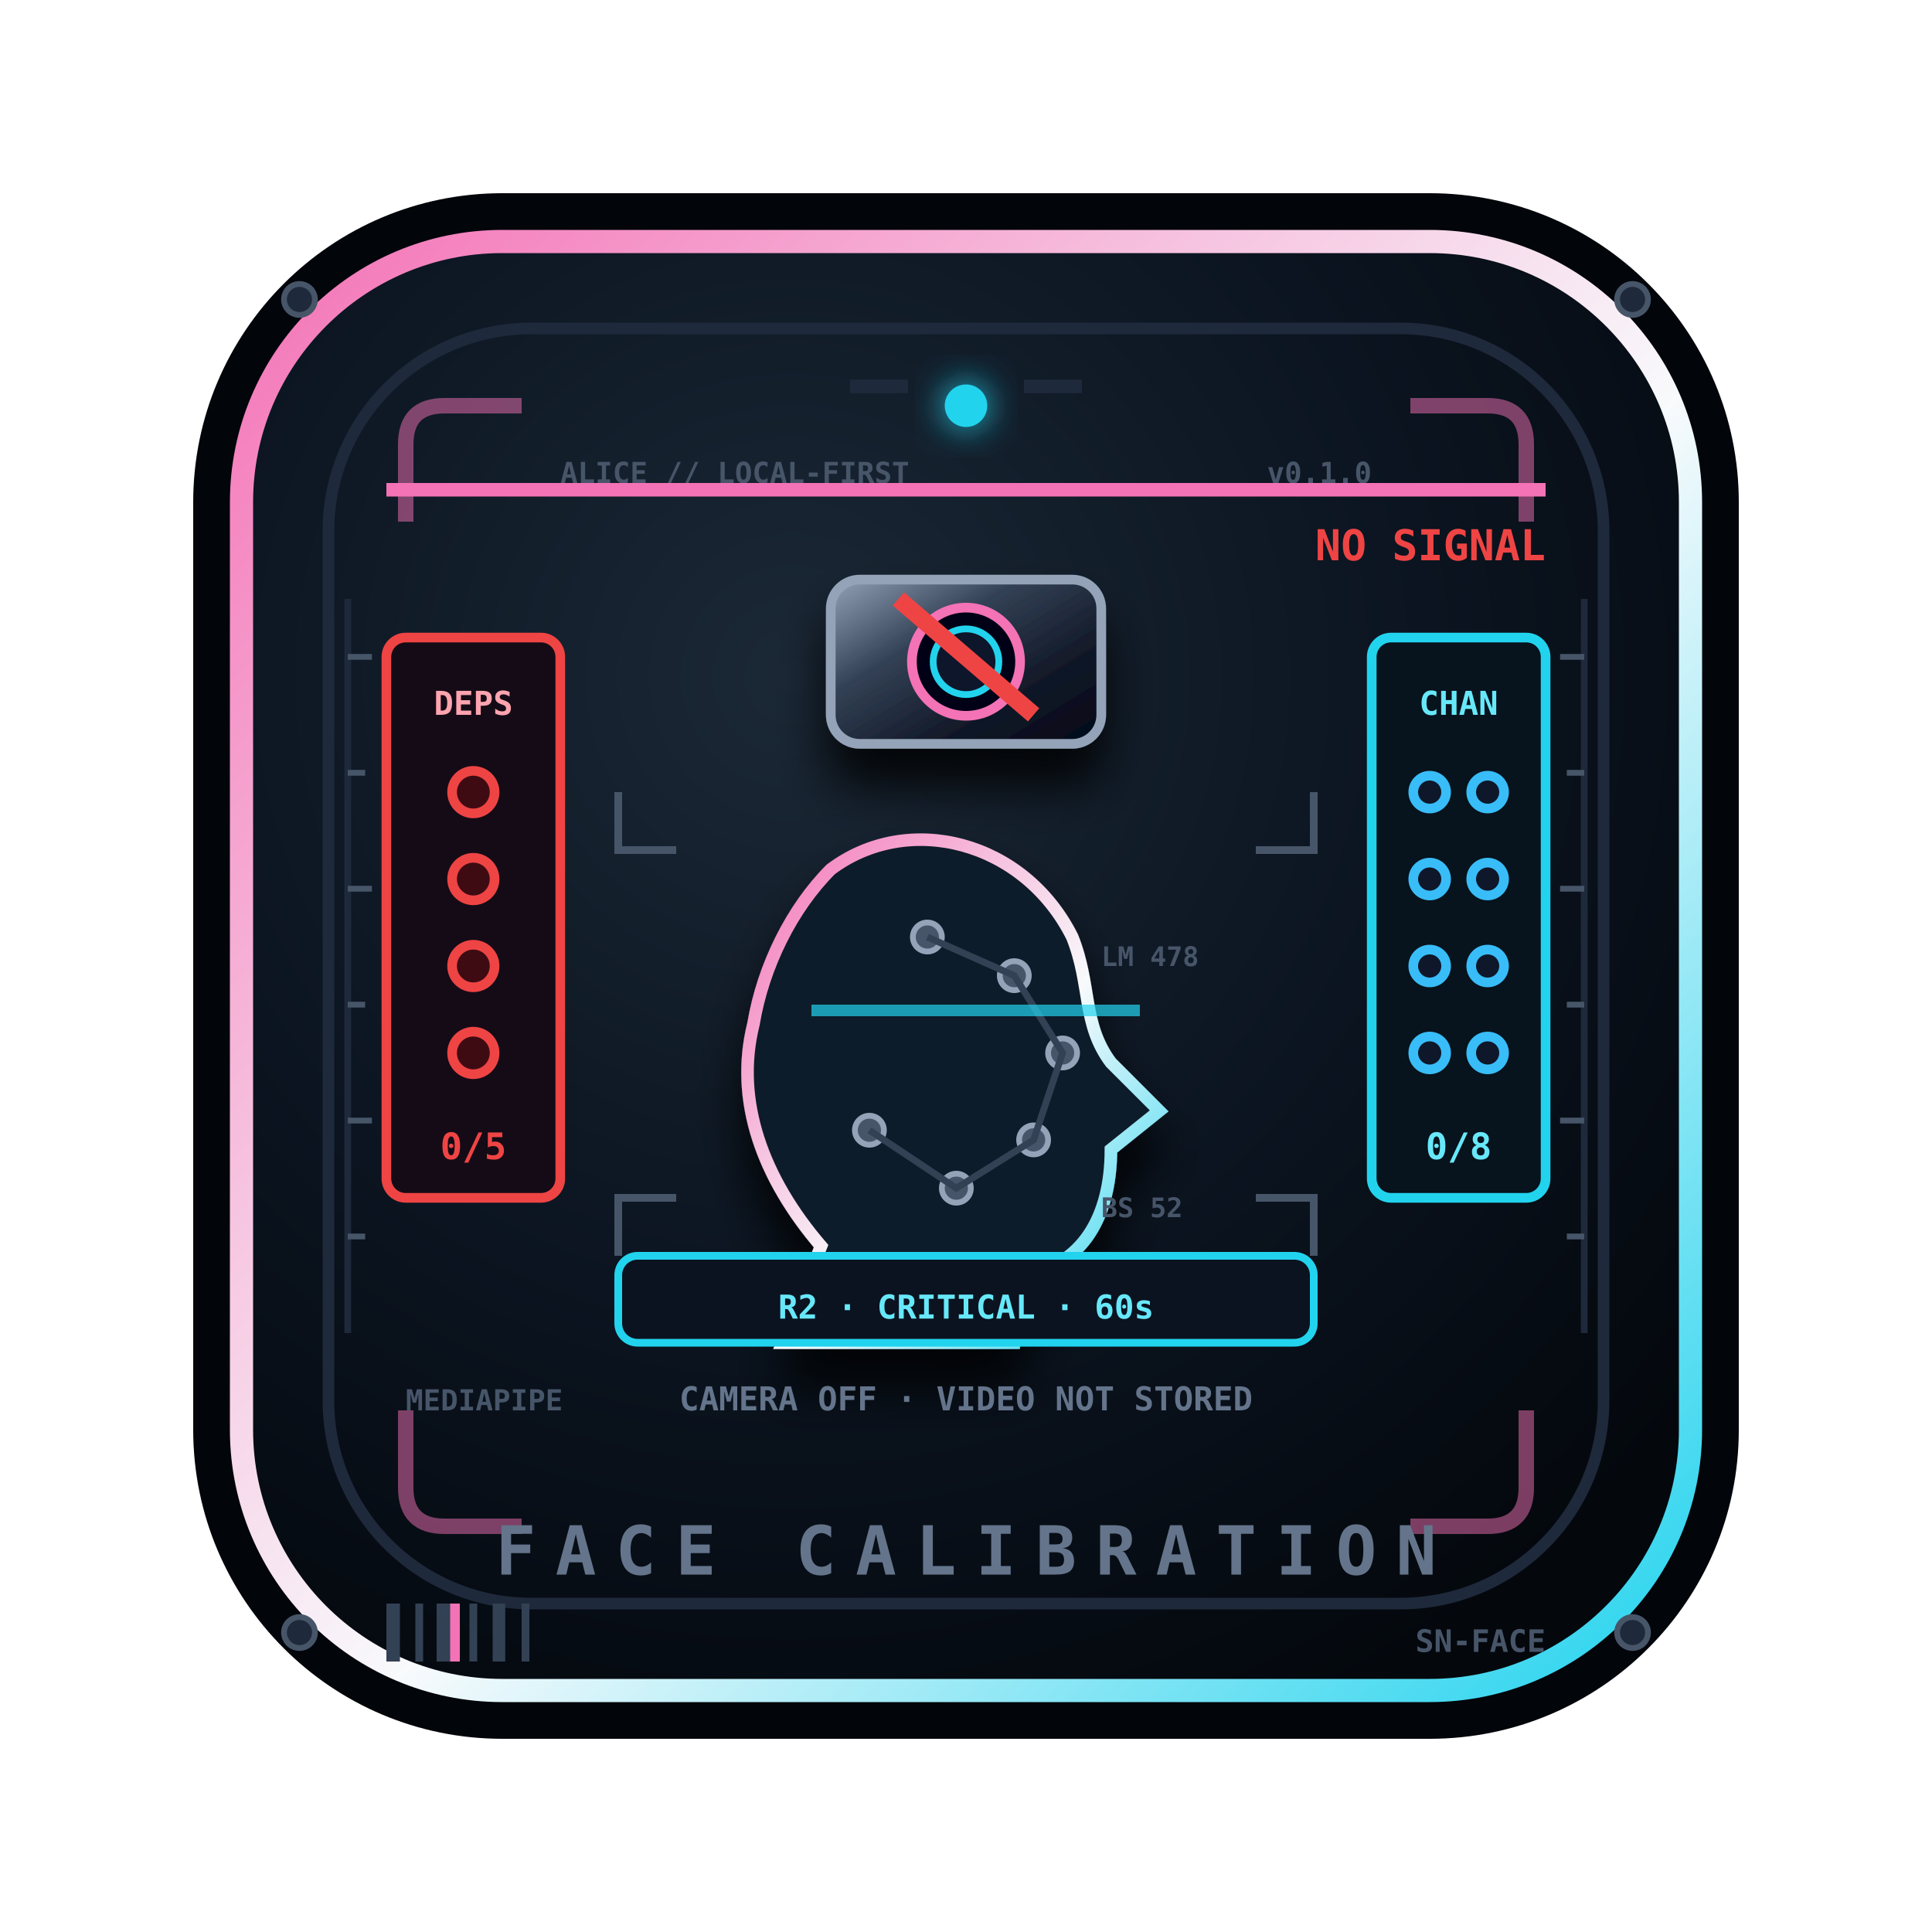
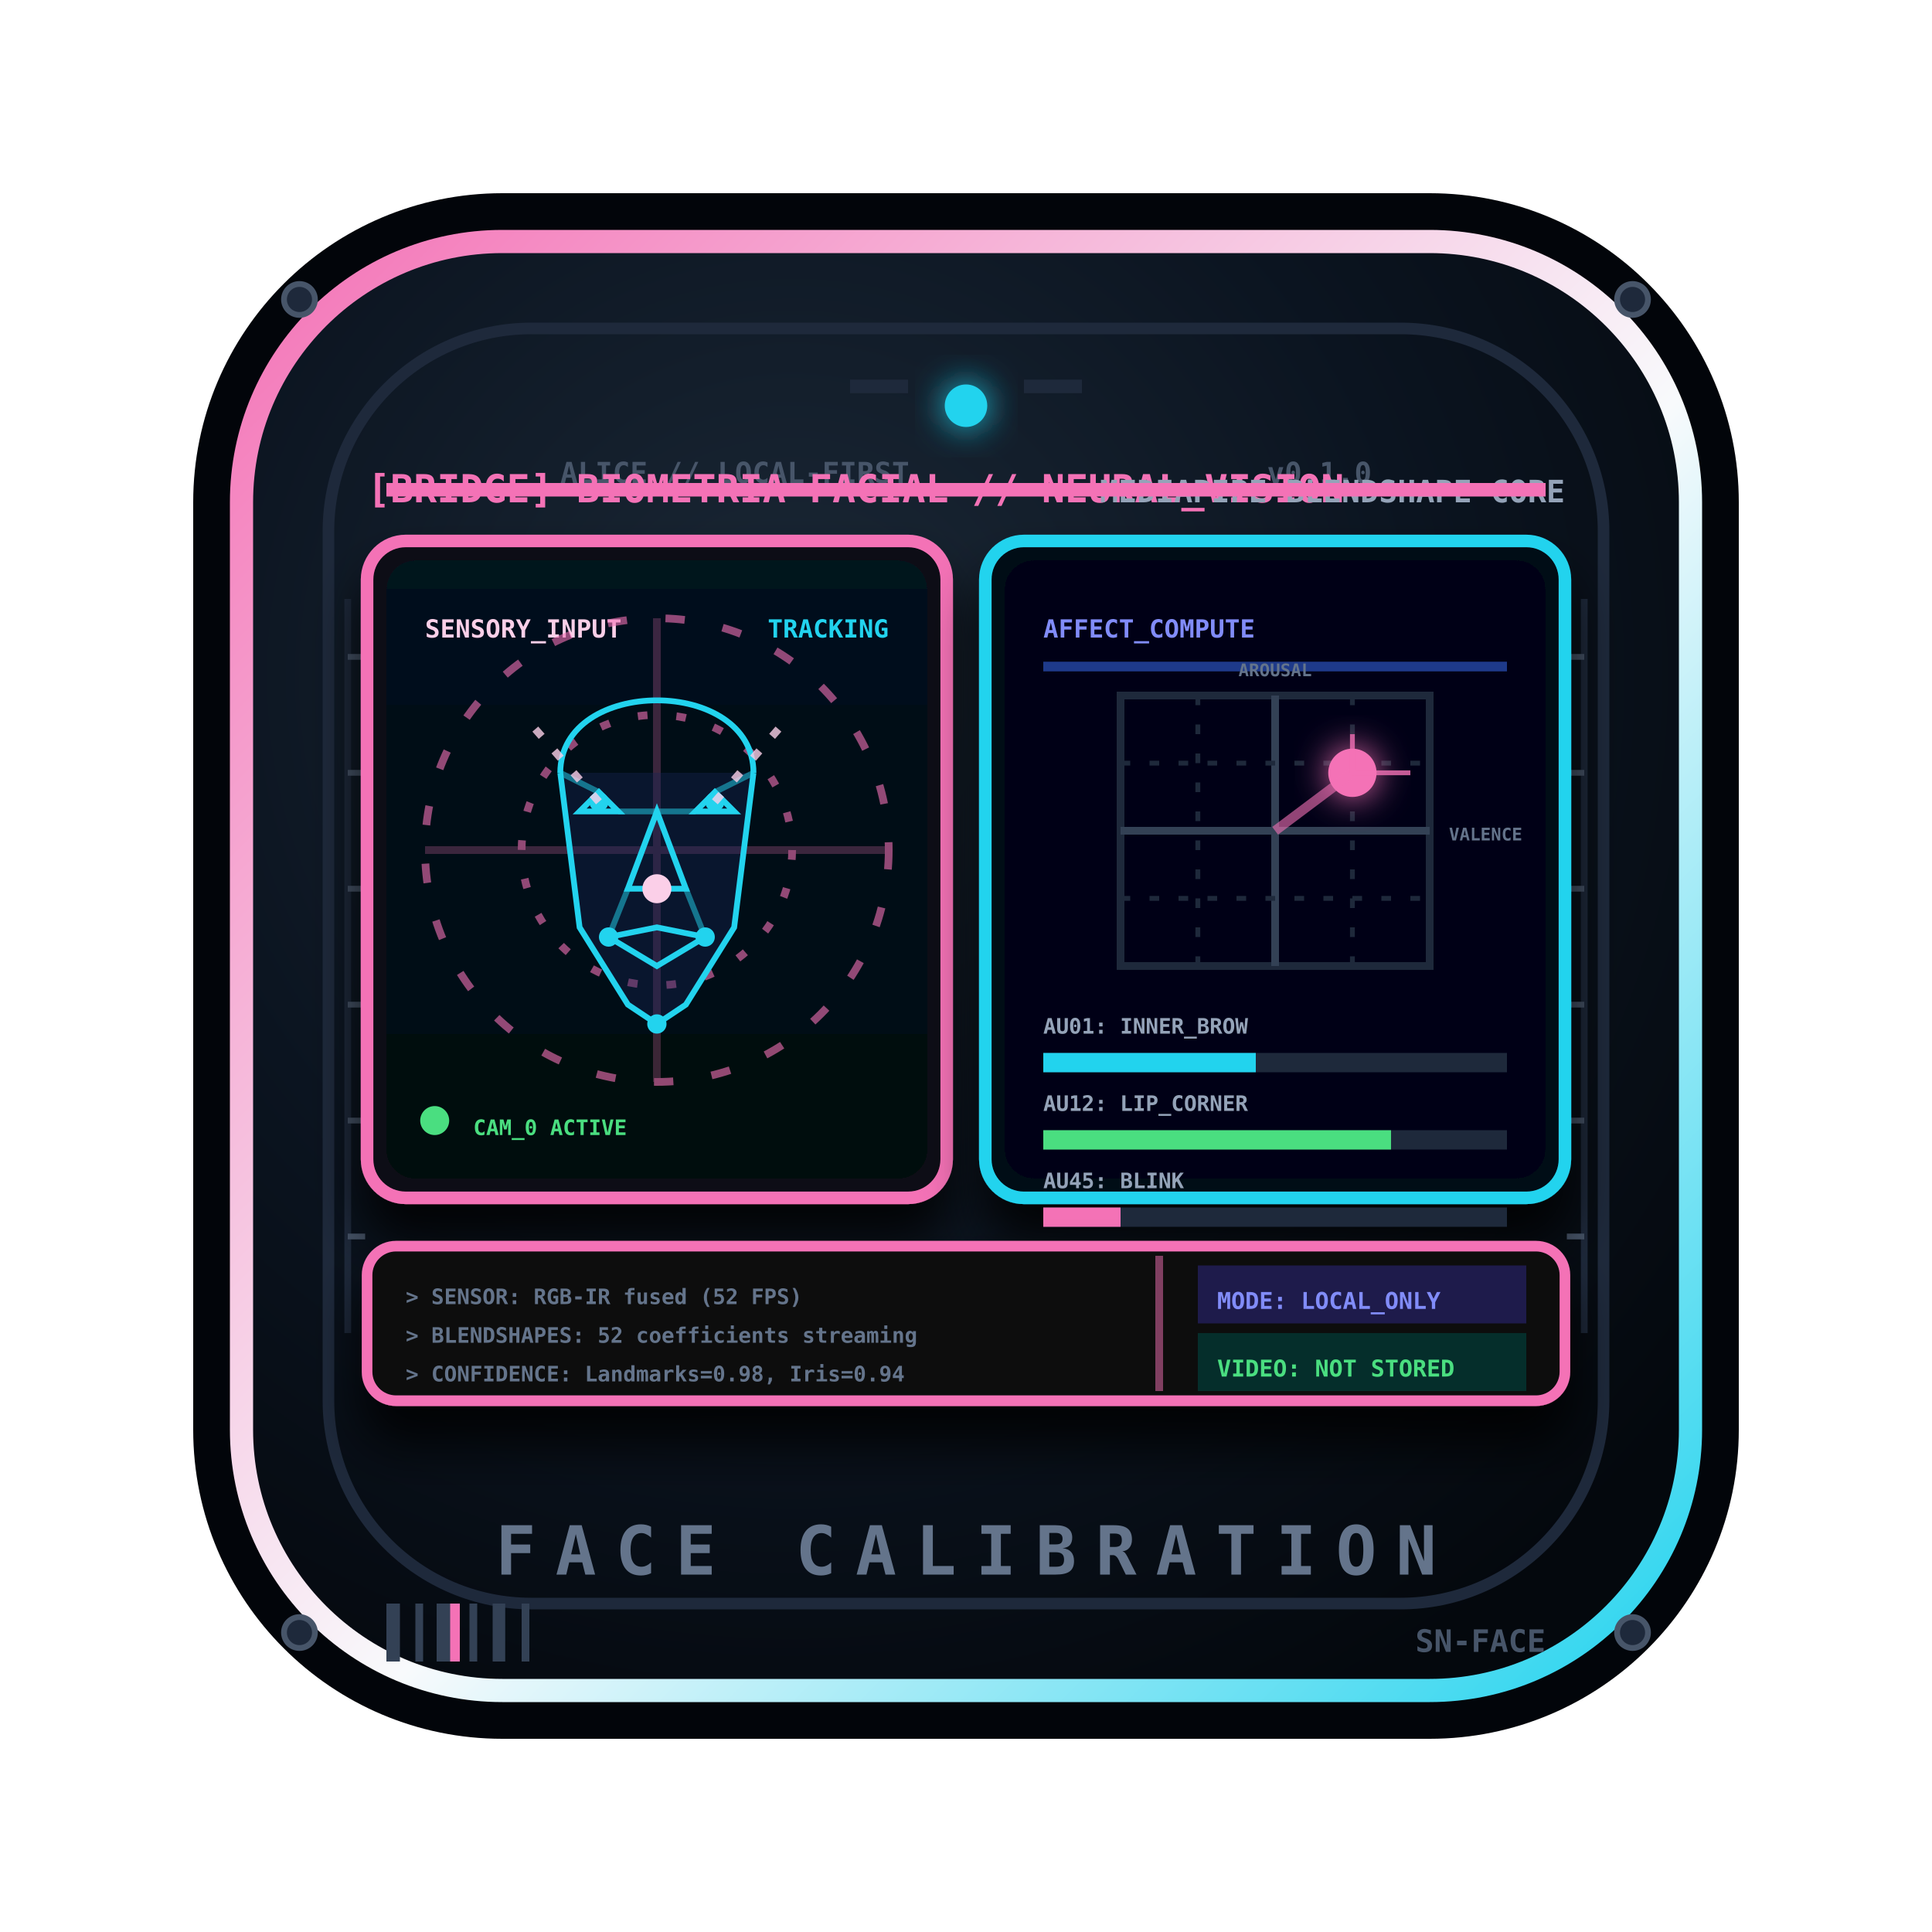
<svg xmlns="http://www.w3.org/2000/svg" viewBox="0 0 200 200" role="img" aria-label="Calibración facial">
  <style>
    .face-dash{animation:faceDash 2.8s linear infinite}.face-blink{animation:faceBlink 1.6s steps(2,end) infinite}.face-blink2{animation:faceBlink 2.3s steps(2,end) .5s infinite}.face-scan{animation:faceScan 4.2s ease-in-out infinite}.face-spin{transform-box:fill-box;transform-origin:50% 50%;animation:faceSpin 16s linear infinite}
    @keyframes faceDash{to{stroke-dashoffset:-26}}@keyframes faceBlink{50%{opacity:.25}}
    @keyframes faceScan{0%,100%{y:50px;opacity:.06}50%{y:140px;opacity:.4}}
    @keyframes faceSpin{to{transform:rotate(360deg)}}
    @media(prefers-reduced-motion:reduce){.face-dash,.face-blink,.face-blink2,.face-scan,.face-spin{animation:none}}
  </style>
  <defs>
    <radialGradient id="face-plate" cx="38%" cy="30%" r="80%">
      <stop stop-color="#1b2836" />
      <stop offset=".55" stop-color="#0b1420" />
      <stop offset="1" stop-color="#04080d" />
    </radialGradient>
    <linearGradient id="face-ga" x1="0" y1="0" x2="1" y2="1">
      <stop stop-color="#f472b6" />
      <stop offset=".55" stop-color="#f8fafc" />
      <stop offset="1" stop-color="#22d3ee" />
    </linearGradient>
    <linearGradient id="face-gb" x1="0" x2="1">
      <stop stop-color="#22d3ee" />
      <stop offset="1" stop-color="#f472b6" />
    </linearGradient>
    <linearGradient id="face-metal" x1="0" y1="0" x2="1" y2="1">
      <stop stop-color="#94a3b8" />
      <stop offset=".35" stop-color="#334155" />
      <stop offset=".7" stop-color="#111827" />
      <stop offset="1" stop-color="#020617" />
    </linearGradient>
+     <linearGradient id="face-screen-bg" x1="0" y1="0" x2="0" y2="1">
+       <stop stop-color="#06121d" />
+       <stop offset="1" stop-color="#02070e" />
+     </linearGradient>
    <radialGradient id="face-halo">
      <stop stop-color="#fff" />
      <stop offset=".2" stop-color="#f472b6" />
      <stop offset=".7" stop-color="#22d3ee" />
      <stop offset="1" stop-color="#07111d" />
    </radialGradient>
    <filter id="face-shadow" x="-45%" y="-45%" width="190%" height="200%">
      <feDropShadow dx="0" dy="4" stdDeviation="2.6" flood-color="#000" flood-opacity=".85" />
    </filter>
    <filter id="face-glow" x="-70%" y="-70%" width="240%" height="240%">
      <feGaussianBlur stdDeviation="1.8" result="b" />
      <feMerge>
        <feMergeNode in="b" />
        <feMergeNode in="SourceGraphic" />
      </feMerge>
    </filter>
  </defs>
  <rect x="20" y="20" width="160" height="160" rx="32" fill="#02050a" />
  <rect x="25" y="25" width="150" height="150" rx="27" fill="url(#face-plate)" stroke="url(#face-ga)" stroke-width="2.4" />
  <rect x="34" y="34" width="132" height="132" rx="21" fill="none" stroke="#1e293b" stroke-width="1.2" />
-   <path d="M42 54v-8q0-4 4-4h8M158 54v-8q0-4-4-4h-8M42 146v8q0 4 4 4h8M158 146v8q0 4-4 4h-8" fill="none" stroke="#f472b6" stroke-width="1.6" opacity=".5" />
  <g fill="#1e293b" stroke="#475569" stroke-width=".6">
    <circle cx="31" cy="31" r="1.6" />
    <circle cx="169" cy="31" r="1.6" />
    <circle cx="31" cy="169" r="1.6" />
    <circle cx="169" cy="169" r="1.6" />
  </g>
  <path d="M88 40h6M106 40h6" stroke="#1e293b" stroke-width="1.4" />
  <g font-family="Consolas,monospace" font-weight="900">
    <text x="58" y="50" fill="#475569" font-size="3">ALICE // LOCAL-FIRST</text>
    <text x="142" y="50" fill="#475569" font-size="3" text-anchor="end">v0.1.0</text>
  </g>
  <path d="M36 62v76M164 62v76" stroke="#1e293b" stroke-width=".7" />
  <path d="M36 68h2.5M36 80h1.8M36 92h2.5M36 104h1.8M36 116h2.5M36 128h1.8M164 68h-2.5M164 80h-1.8M164 92h-2.5M164 104h-1.8M164 116h-2.5M164 128h-1.8" stroke="#475569" stroke-width=".6" />
  <circle class="face-blink" cx="100" cy="42" r="2.2" fill="#22d3ee" filter="url(#face-glow)" />
  <g font-family="Consolas,monospace" font-weight="900">
-     <text x="160" y="58" fill="#ef4444" font-size="4.4" text-anchor="end">NO SIGNAL</text>
+     <text x="38" y="52" fill="#f472b6" font-size="4">[BRIDGE] BIOMETRIA FACIAL // NEURAL_VISION</text>
+     <text x="162" y="52" fill="#94a3b8" font-size="3.2" text-anchor="end">MEDIAPIPE BLENDSHAPE CORE</text>
  </g>
  <g filter="url(#face-shadow)">
-     <rect x="86" y="60" width="28" height="17" rx="3" fill="url(#face-metal)" stroke="#94a3b8" />
-     <circle cx="100" cy="68.5" r="5.6" fill="#020617" stroke="#f472b6" />
-     <circle cx="100" cy="68.5" r="3.4" fill="#0f172a" stroke="#22d3ee" stroke-width=".7" />
-   </g>
-   <path d="m93 62 14 12" stroke="#ef4444" stroke-width="1.8" />
-   <g filter="url(#face-shadow)">
-     <path d="M86 90c8-6 20-3 25 7 2 5 1 9 4 13l5 5-5 4c0 7-3 12-9 13l-1 7h-24l4-10c-6-7-9-15-7-23 1-6 4-12 8-16Z" fill="#111c2a" stroke="url(#face-ga)" stroke-width="1.3" />
-   </g>
-   <g fill="#475569" stroke="#94a3b8" stroke-width=".6">
-     <circle cx="96" cy="97" r="1.5" />
-     <circle cx="105" cy="101" r="1.5" />
-     <circle cx="110" cy="109" r="1.5" />
-     <circle cx="107" cy="118" r="1.5" />
-     <circle cx="99" cy="123" r="1.5" />
-     <circle cx="90" cy="117" r="1.5" />
-   </g>
-   <path d="M96 97l9 4 5 8-3 9-8 5-9-6" fill="none" stroke="#334155" stroke-width=".7" />
-   <g font-family="Consolas,monospace" font-weight="900" font-size="2.8" fill="#475569">
-     <text x="114" y="100">LM 478</text>
-     <text x="114" y="126">BS 52</text>
-   </g>
-   <rect class="face-scan" x="84" y="104" width="34" height="1.2" fill="#22d3ee" opacity=".7" />
-   <path d="M70 88h-6v-6M130 88h6v-6M70 124h-6v6M130 124h6v6" fill="none" stroke="#475569" stroke-width=".8" />
-   <g font-family="Consolas,monospace" font-weight="900">
-     <g transform="translate(40 66)">
-       <rect width="18" height="58" rx="2" fill="#150b16" stroke="#ef4444" />
-       <text x="9" y="8" fill="#fda4af" font-size="3.4" text-anchor="middle">DEPS</text>
-       <g fill="#3f0b13" stroke="#ef4444">
-         <circle cx="9" cy="16" r="2.2" />
-         <circle cx="9" cy="25" r="2.2" />
-         <circle cx="9" cy="34" r="2.2" />
-         <circle cx="9" cy="43" r="2.2" />
-       </g>
-       <text x="9" y="54" fill="#ef4444" font-size="3.8" text-anchor="middle">0/5</text>
-     </g>
-     <g transform="translate(142 66)">
-       <rect width="18" height="58" rx="2" fill="#07131d" stroke="#22d3ee" />
-       <text x="9" y="8" fill="#67e8f9" font-size="3.4" text-anchor="middle">CHAN</text>
-       <g fill="#0f172a" stroke="#38bdf8">
-         <circle cx="6" cy="16" r="1.7" />
-         <circle cx="12" cy="16" r="1.7" />
-         <circle cx="6" cy="25" r="1.7" />
-         <circle cx="12" cy="25" r="1.7" />
-         <circle cx="6" cy="34" r="1.7" />
-         <circle cx="12" cy="34" r="1.7" />
-         <circle cx="6" cy="43" r="1.7" />
-         <circle cx="12" cy="43" r="1.7" />
-       </g>
-       <text x="9" y="54" fill="#67e8f9" font-size="3.8" text-anchor="middle">0/8</text>
-     </g>
+     <rect x="38" y="56" width="60" height="68" rx="4" fill="#0d0a14" stroke="#f472b6" stroke-width="1.3" />
+     <rect x="40" y="58" width="56" height="64" rx="3" fill="url(#face-screen-bg)" />
  </g>
  <g font-family="Consolas,monospace" font-weight="900">
-     <rect x="64" y="130" width="72" height="9" rx="2" fill="#0b1320" stroke="#22d3ee" stroke-width=".8" />
-     <text x="100" y="136.5" fill="#67e8f9" font-size="3.4" text-anchor="middle">R2 · CRITICAL · 60s</text>
+     <text x="44" y="66" fill="#fbcfe8" font-size="2.6">SENSORY_INPUT</text>
+     <text x="92" y="66" fill="#22d3ee" font-size="2.6" text-anchor="end">TRACKING</text>
+     <circle cx="45" cy="116" r="1.5" fill="#4ade80" class="face-blink" />
+     <text x="49" y="117.5" fill="#4ade80" font-size="2.2">CAM_0 ACTIVE</text>
+   </g>
+   <g stroke="#f472b6" stroke-width="0.8" opacity="0.6">
+     <circle cx="68" cy="88" r="24" fill="none" stroke-dasharray="2 4" />
+     <circle cx="68" cy="88" r="14" fill="none" stroke-dasharray="1 3" />
+     <path d="M44 88 h48 M68 64 v48" opacity="0.4" />
+   </g>
+   <g stroke="#22d3ee" stroke-width="0.6" fill="none">
+     <path d="M58 80 C58 70, 78 70, 78 80" />
+     <path d="M58 80 L60 96 L65 104 L68 106 L71 104 L76 96 L78 80" fill="#172554" fill-opacity="0.4" />
+     <path d="M60 84 L62 82 L64 84 Z" />
+     <path d="M72 84 L74 82 L76 84 Z" />
+     <path d="M68 84 L65 92 L71 92 Z" />
+     <path d="M63 97 L68 96 L73 97 L68 100 Z" />
+     <path d="M58 80 L62 82 M78 80 L74 82 M64 84 L68 84 M72 84 L68 84 M65 92 L63 97 M71 92 L73 97" opacity="0.5" />
+   </g>
+   <g fill="#22d3ee">
+     <circle cx="62" cy="83" r="1" />
+     <circle cx="74" cy="83" r="1" />
+     <circle cx="68" cy="92" r="1.5" fill="#fbcfe8" />
+     <circle cx="63" cy="97" r="1" />
+     <circle cx="73" cy="97" r="1" />
+     <circle cx="68" cy="106" r="1" />
+   </g>
+   <g stroke="#fbcfe8" stroke-width="0.8" stroke-dasharray="1 2" opacity="0.8">
+     <path d="M62 83 L55 75 M74 83 L81 75" />
+   </g>
+   <g filter="url(#face-shadow)">
+     <rect x="102" y="56" width="60" height="68" rx="4" fill="#040a12" stroke="#22d3ee" stroke-width="1.3" />
+     <rect x="104" y="58" width="56" height="64" rx="3" fill="#020617" />
  </g>
  <g font-family="Consolas,monospace" font-weight="900">
-     <text x="42" y="146" fill="#475569" font-size="3">MEDIAPIPE</text>
-     <text x="100" y="146" fill="#64748b" font-size="3.4" text-anchor="middle">CAMERA OFF · VIDEO NOT STORED</text>
+     <text x="108" y="66" fill="#818cf8" font-size="2.6">AFFECT_COMPUTE</text>
+   </g>
+   <path d="M108 69h48" stroke="#1e3a8a" stroke-width="1" />
+   <g transform="translate(132 86)">
+     <rect x="-16" y="-14" width="32" height="28" fill="none" stroke="#1e293b" stroke-width="0.8" />
+     <path d="M-16 0 h32 M0 -14 v28" stroke="#334155" stroke-width="0.8" />
+     <path d="M-8 -14 v28 M8 -14 v28 M-16 -7 h32 M-16 7 h32" stroke="#1e293b" stroke-width="0.5" stroke-dasharray="1 2" />
+     <circle cx="8" cy="-6" r="2.5" fill="#f472b6" class="face-blink" filter="url(#face-glow)" />
+     <path d="M0 0 L8 -6" fill="none" stroke="#f472b6" stroke-width="1" opacity="0.6" />
+     <path d="M8 -6 h6 M8 -6 v-4" stroke="#f472b6" stroke-width="0.5" opacity="0.8" />
+     <text x="0" y="-16" fill="#64748b" font-family="Consolas,monospace" font-weight="900" font-size="1.8" text-anchor="middle">AROUSAL</text>
+     <text x="18" y="1" fill="#64748b" font-family="Consolas,monospace" font-weight="900" font-size="1.8" text-anchor="start">VALENCE</text>
+   </g>
+   <g font-family="Consolas,monospace" font-weight="900" font-size="2.2" fill="#94a3b8">
+     <text x="108" y="107">AU01: INNER_BROW</text>
+     <rect x="108" y="109" width="48" height="2" fill="#1e293b" />
+     <rect x="108" y="109" width="22" height="2" fill="#22d3ee" />
+     <text x="108" y="115">AU12: LIP_CORNER</text>
+     <rect x="108" y="117" width="48" height="2" fill="#1e293b" />
+     <rect x="108" y="117" width="36" height="2" fill="#4ade80" class="face-blink2" />
+     <text x="108" y="123">AU45: BLINK</text>
+     <rect x="108" y="125" width="48" height="2" fill="#1e293b" />
+     <rect x="108" y="125" width="8" height="2" fill="#f472b6" />
+   </g>
+   <g filter="url(#face-shadow)">
+     <rect x="38" y="129" width="124" height="16" rx="3" fill="#0c0a10" stroke="#f472b6" stroke-width="1.1" />
+   </g>
+   <g font-family="Consolas,monospace" font-weight="900" font-size="2.2" fill="#64748b">
+     <text x="42" y="135">&gt; SENSOR: RGB-IR fused (52 FPS)</text>
+     <text x="42" y="139">&gt; BLENDSHAPES: 52 coefficients streaming</text>
+     <text x="42" y="143">&gt; CONFIDENCE: Landmarks=0.98, Iris=0.94</text>
+   </g>
+   <path d="M120 130 V144" stroke="#f472b6" stroke-width="0.8" opacity="0.5" />
+   <g font-family="Consolas,monospace" font-weight="900" font-size="2.4">
+     <rect x="124" y="131" width="34" height="6" fill="#1e1b4b" />
+     <text x="126" y="135.5" fill="#818cf8">MODE: LOCAL_ONLY</text>
+     <rect x="124" y="138" width="34" height="6" fill="#052e2b" />
+     <text x="126" y="142.5" fill="#4ade80">VIDEO: NOT STORED</text>
  </g>
  <rect class="face-scan" x="40" y="50" width="120" height="1.4" fill="#f472b6" />
  <g fill="#334155">
    <rect x="40" y="166" width="1.4" height="6" />
    <rect x="43" y="166" width=".8" height="6" />
    <rect x="45.2" y="166" width="1.8" height="6" />
    <rect x="48.6" y="166" width=".8" height="6" />
    <rect x="51" y="166" width="1.3" height="6" />
    <rect x="54" y="166" width=".8" height="6" />
  </g>
  <rect x="46.6" y="166" width="1" height="6" fill="#f472b6" />
  <g font-family="Consolas,monospace" font-weight="900">
    <text x="160" y="171" fill="#475569" font-size="3.2" text-anchor="end">SN-FACE</text>
  </g>
  <g font-family="Consolas,monospace" font-weight="900">
    <text x="100" y="163" fill="#64748b" font-size="7" text-anchor="middle" letter-spacing="2">FACE CALIBRATION</text>
  </g>
</svg>
